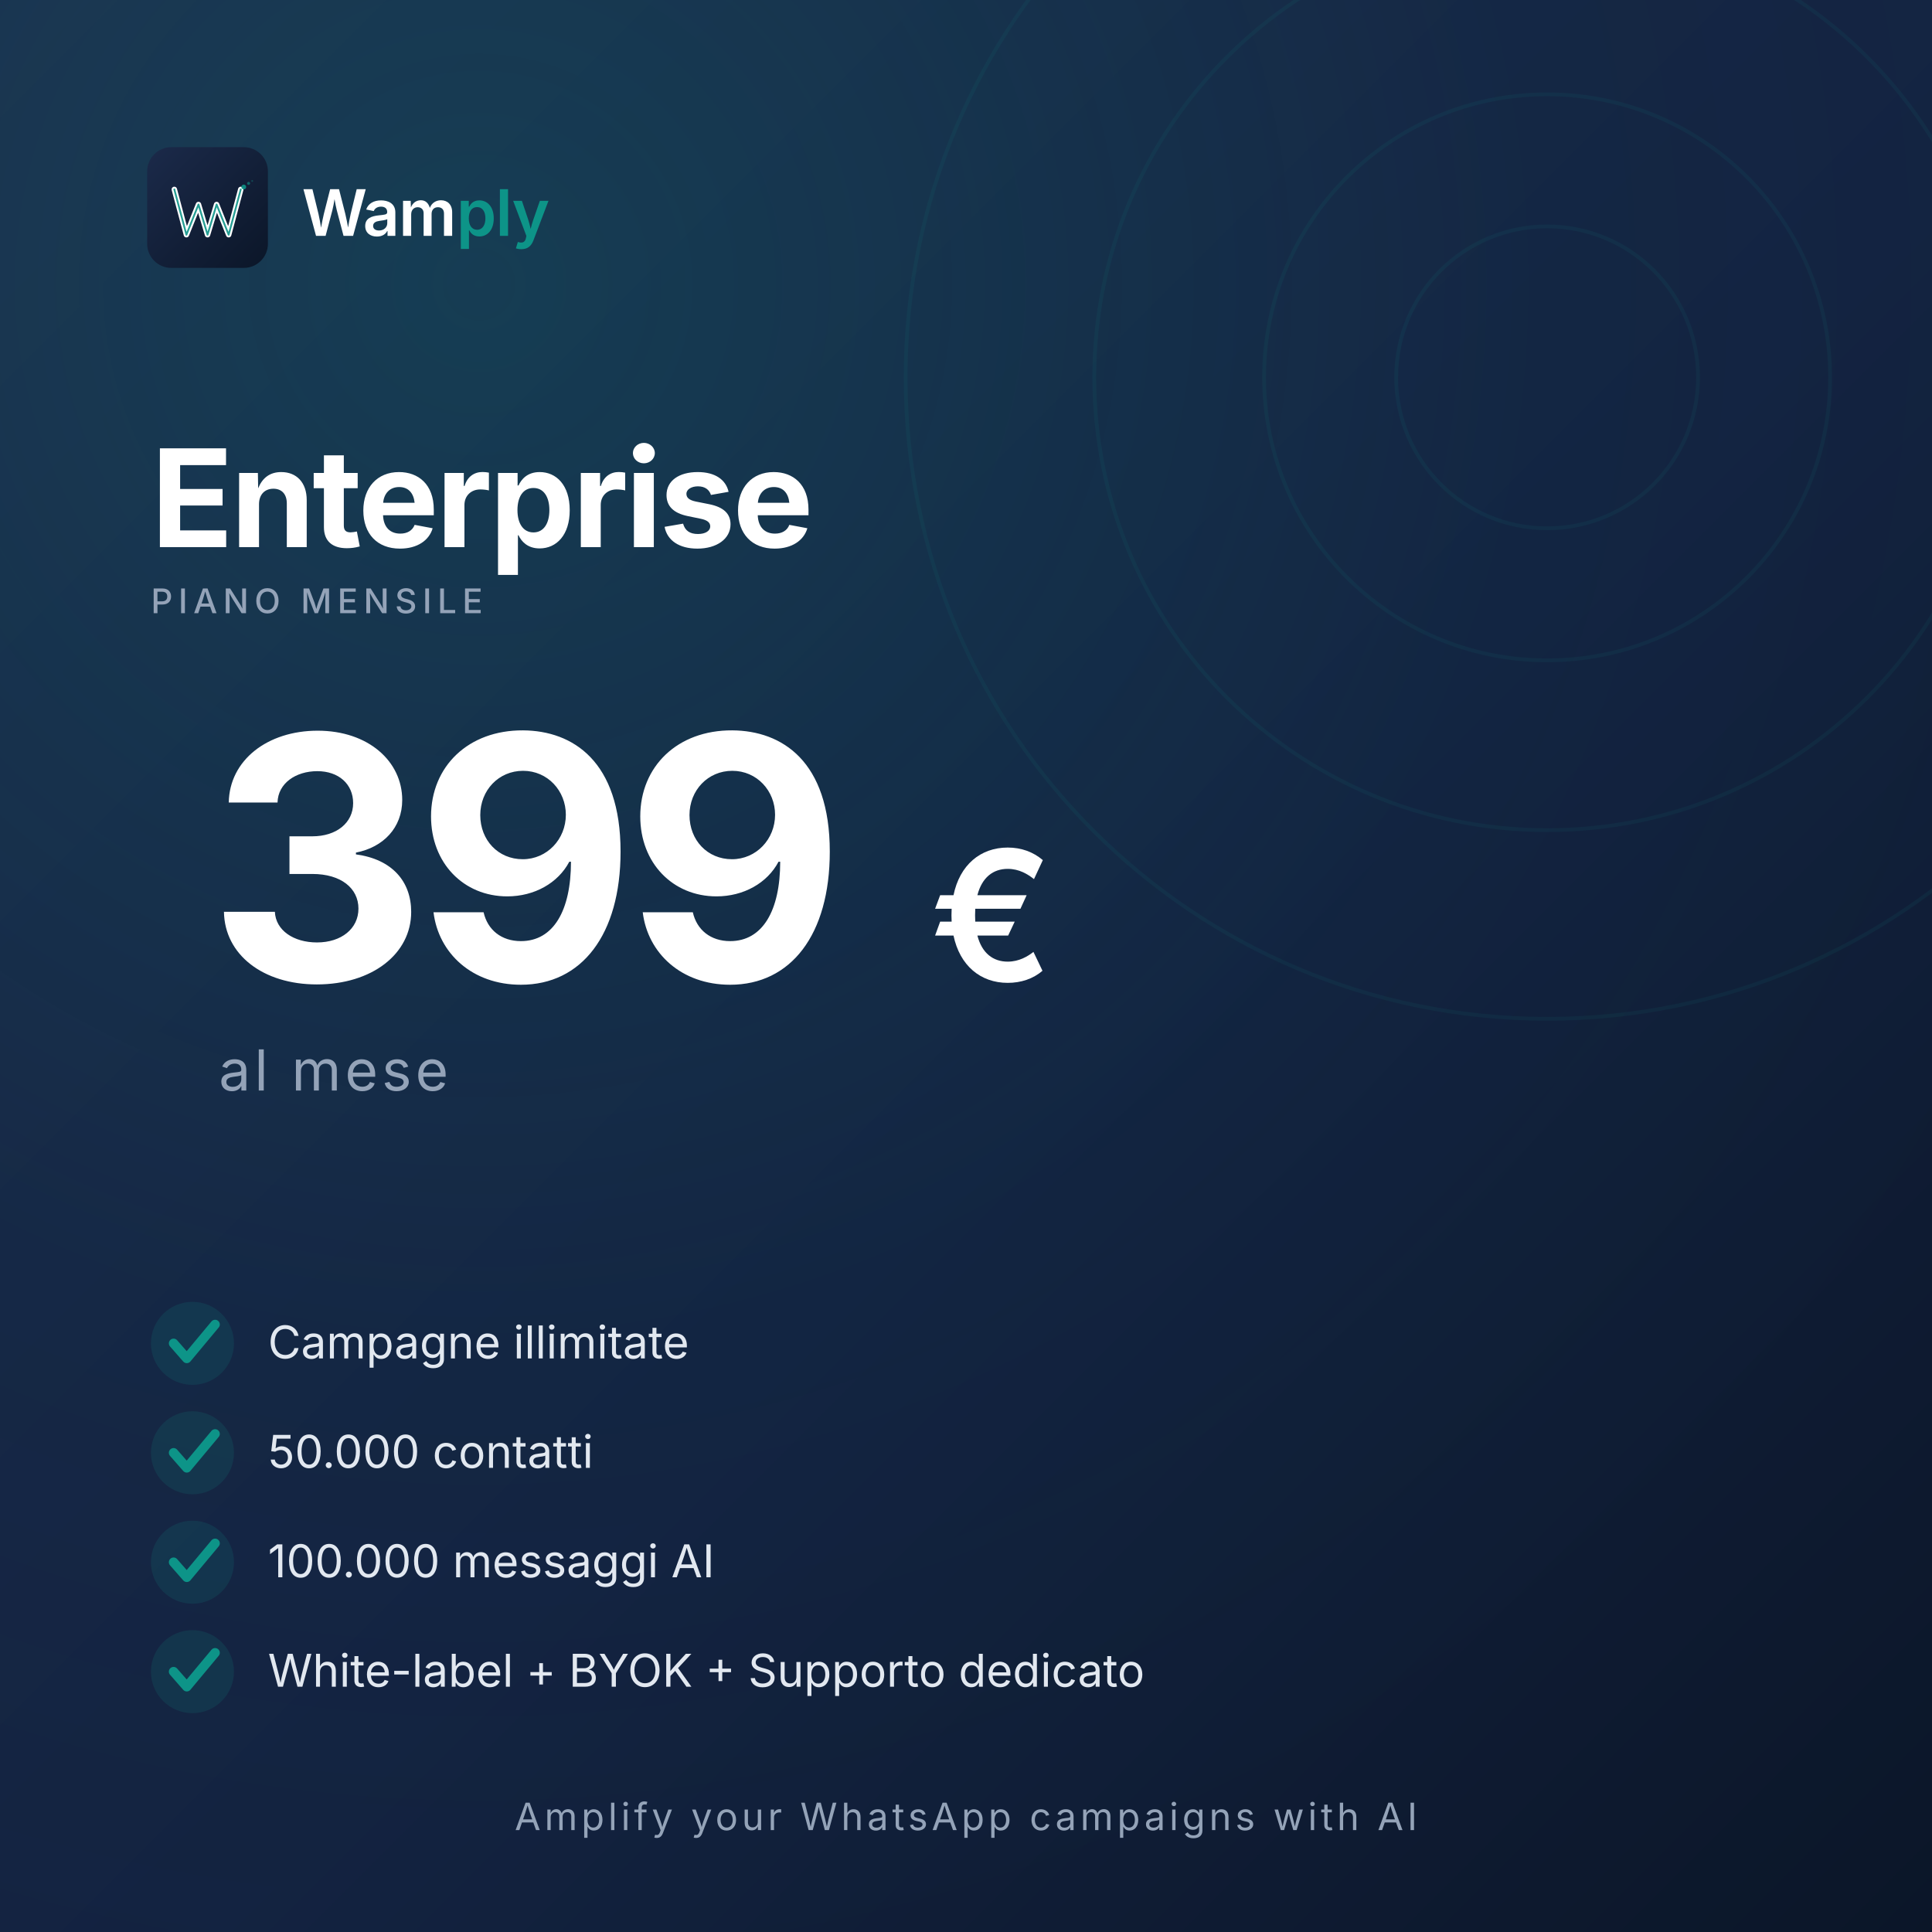
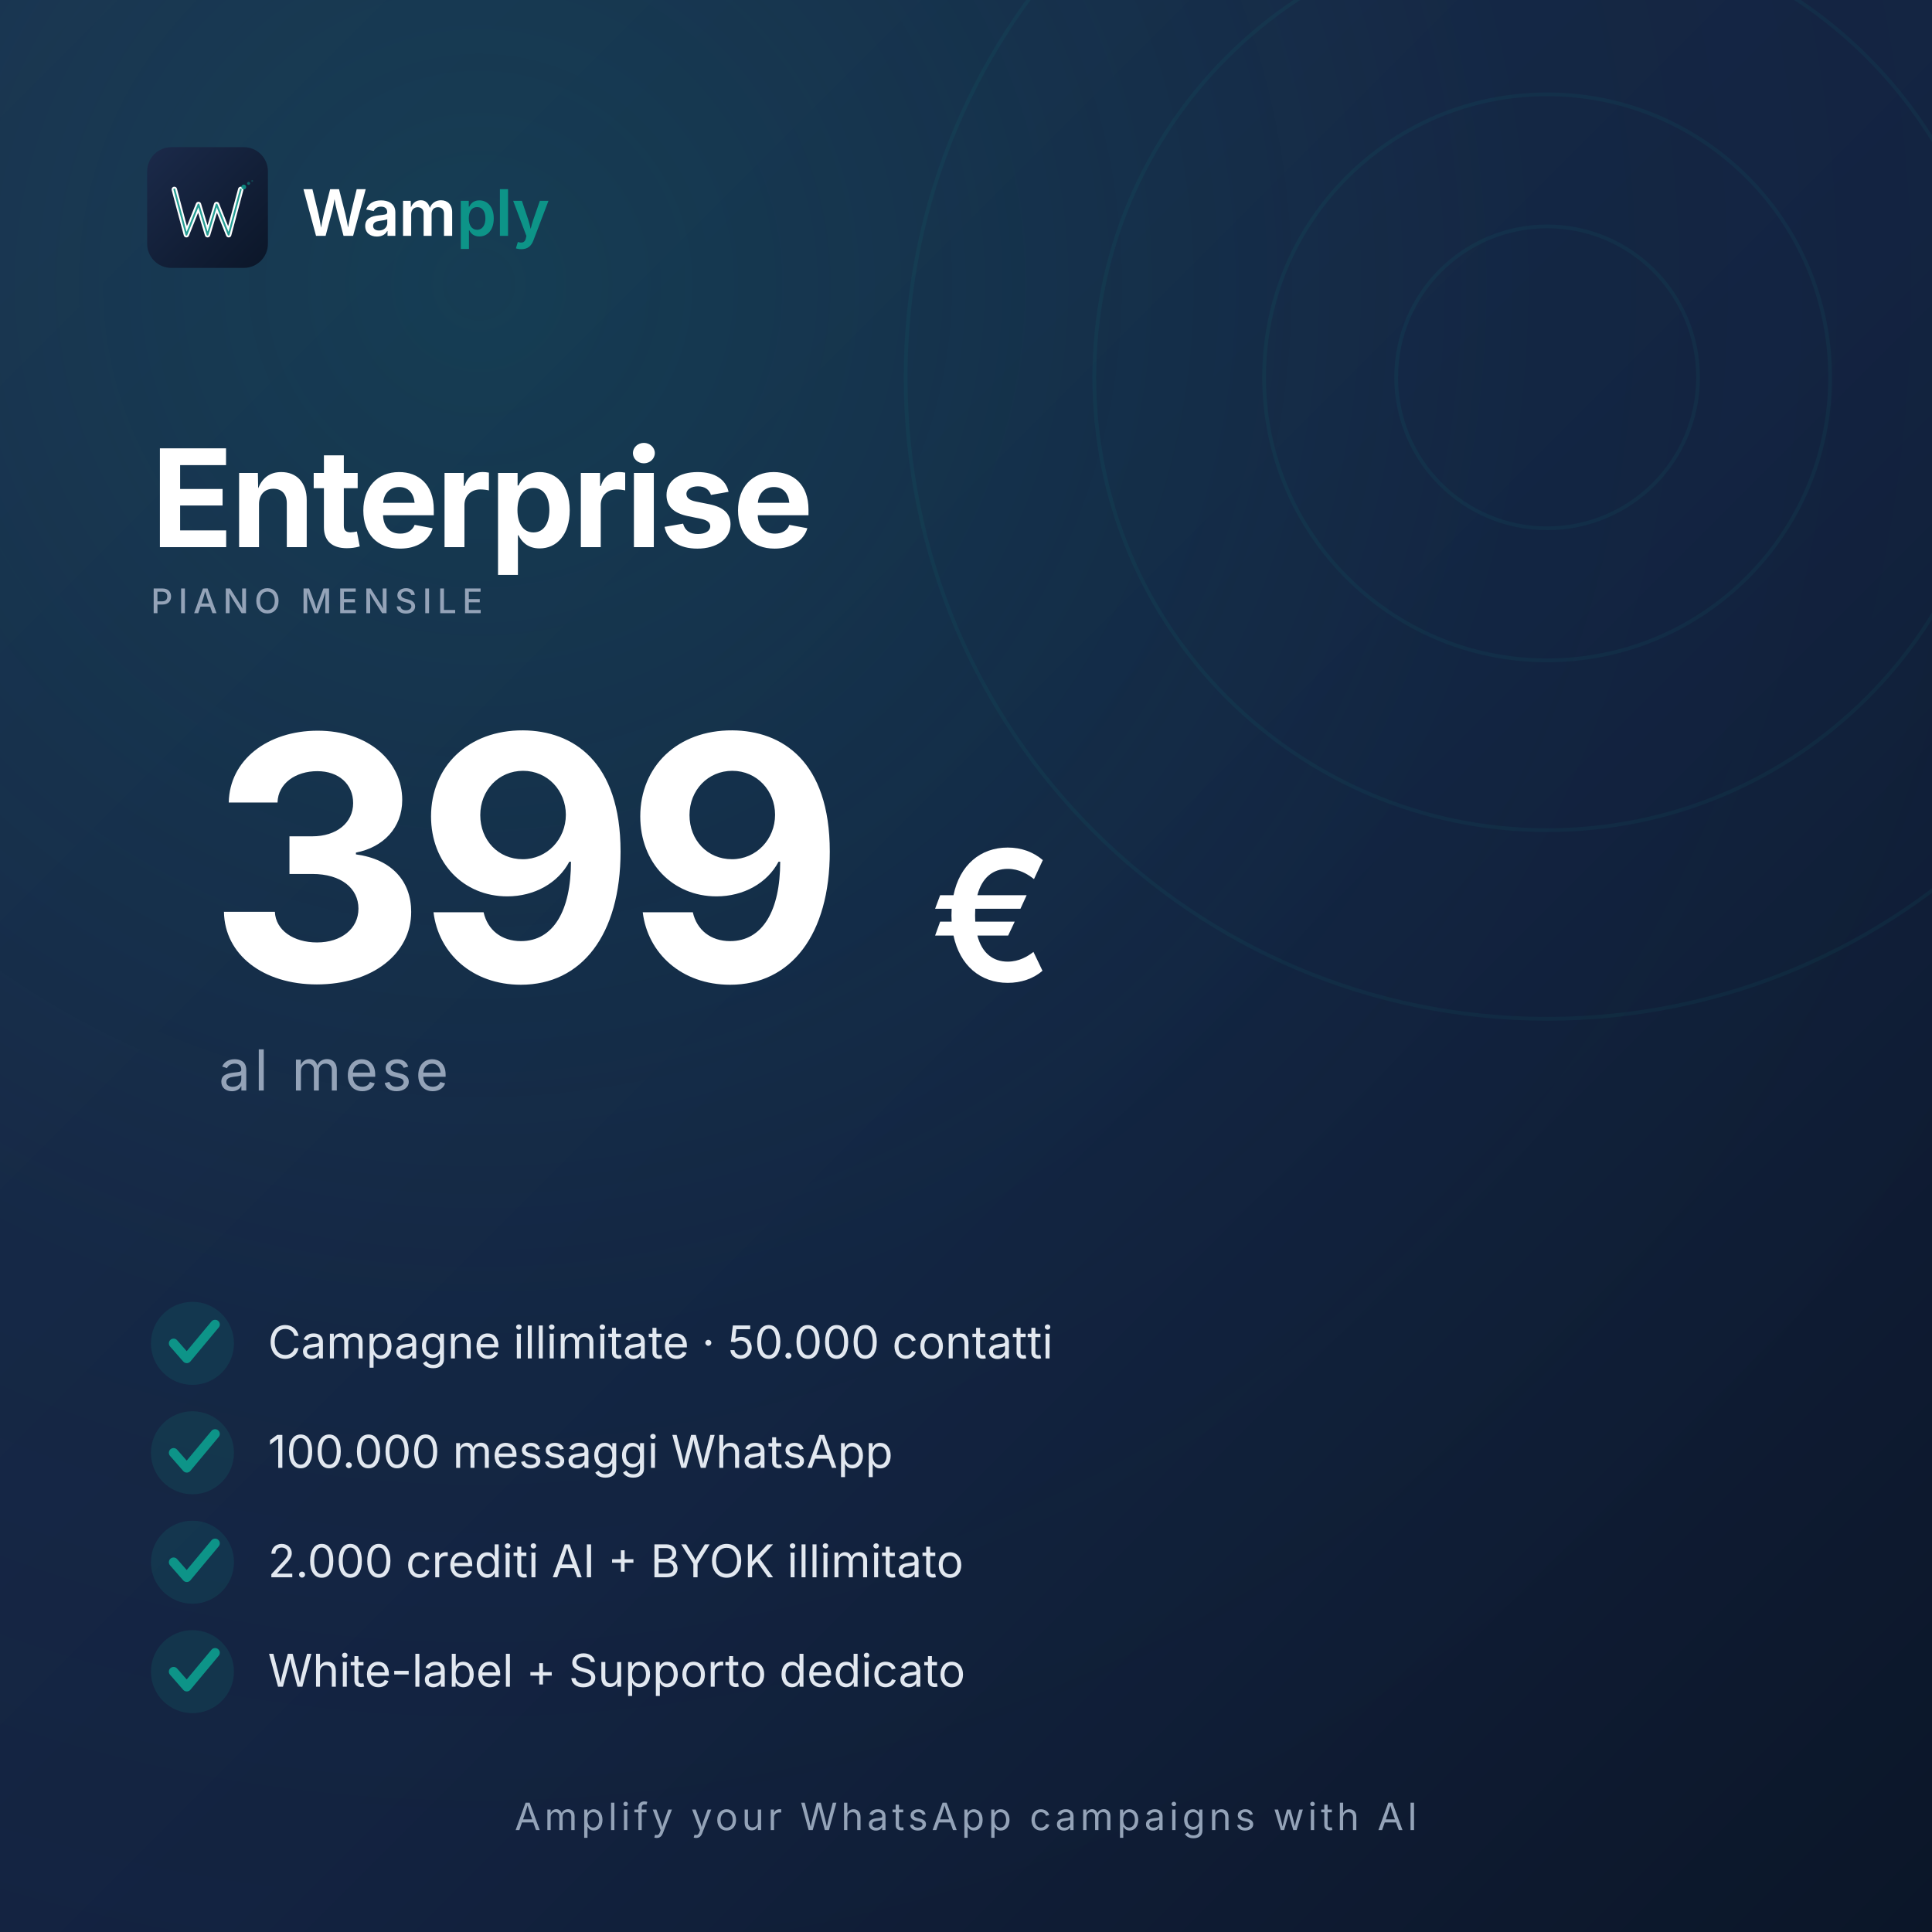
<svg xmlns="http://www.w3.org/2000/svg" viewBox="0 0 1024 1024" width="1024" height="1024">
  <defs>
    <linearGradient id="bg" x1="0" y1="0" x2="1" y2="1">
      <stop offset="0%" stop-color="#1B2A4A" />
      <stop offset="55%" stop-color="#132240" />
      <stop offset="100%" stop-color="#0B1628" />
    </linearGradient>
    <linearGradient id="logoBg" x1="0" y1="0" x2="1" y2="1">
      <stop offset="0%" stop-color="#1B2A4A" />
      <stop offset="100%" stop-color="#0B1628" />
    </linearGradient>
    <radialGradient id="glow" cx="0.25" cy="0.15" r="0.9">
      <stop offset="0%" stop-color="#0D9488" stop-opacity="0.20" />
      <stop offset="60%" stop-color="#0D9488" stop-opacity="0.03" />
      <stop offset="100%" stop-color="#0D9488" stop-opacity="0" />
    </radialGradient>
  </defs>
  <rect width="1024" height="1024" fill="url(#bg)" />
  <rect width="1024" height="1024" fill="url(#glow)" />
  <g opacity="0.08" transform="translate(820,200)">
    <circle r="340" fill="none" stroke="#0D9488" stroke-width="2" />
    <circle r="240" fill="none" stroke="#0D9488" stroke-width="2" />
    <circle r="150" fill="none" stroke="#0D9488" stroke-width="2" />
    <circle r="80" fill="none" stroke="#0D9488" stroke-width="2" />
  </g>
  <g transform="translate(78,78) scale(0.16)">
    <rect width="400" height="400" rx="80" fill="url(#logoBg)" />
    <path d="M90 140 L130 290 L170 190 L200 290 L230 190 L270 290 L310 140" fill="none" stroke="#fff" stroke-width="18" stroke-linecap="round" stroke-linejoin="round" />
    <path d="M90 140 L130 290 L170 190 L200 290 L230 190 L270 290 L310 140" fill="none" stroke="#0D9488" stroke-width="6" stroke-linecap="round" stroke-linejoin="round" opacity="0.9" />
    <circle cx="320" cy="132" r="8" fill="#0D9488" opacity="0.9" />
    <circle cx="336" cy="120" r="5" fill="#0D9488" opacity="0.6" />
    <circle cx="348" cy="112" r="3" fill="#0D9488" opacity="0.35" />
  </g>
  <text x="160" y="125" font-family="Inter, system-ui, sans-serif" font-size="34" font-weight="600" fill="#FFFFFF" letter-spacing="-0.5">
    Wam<tspan fill="#0D9488">ply</tspan>
  </text>
  <text x="80" y="290" font-family="Inter, system-ui, sans-serif" font-size="72" font-weight="700" fill="#FFFFFF" letter-spacing="-1.5">
    Enterprise
  </text>
  <text x="80" y="325" font-family="Inter, system-ui, sans-serif" font-size="18" font-weight="500" fill="#94A3B8" letter-spacing="3">
    PIANO MENSILE
  </text>
  <g transform="translate(110,520)">
    <text x="0" y="0" font-family="Inter, system-ui, sans-serif" font-size="180" font-weight="700" fill="#FFFFFF" letter-spacing="-6">
      399
    </text>
    <text x="383" y="0" font-family="Inter, system-ui, sans-serif" font-size="96" font-weight="600" fill="#FFFFFF">
      €
    </text>
    <text x="6" y="58" font-family="Inter, system-ui, sans-serif" font-size="30" font-weight="400" fill="#94A3B8" letter-spacing="2">
      al mese
    </text>
  </g>
  <circle cx="102" cy="712" r="22" fill="#0D9488" opacity="0.15" />
  <polyline points="92,712 99,720 114,702" fill="none" stroke="#0D9488" stroke-width="5" stroke-linecap="round" stroke-linejoin="round" />
  <text x="142" y="720" font-family="Inter, system-ui, sans-serif" font-size="24" font-weight="400" fill="#E2E8F0">
-       Campagne illimitate
+       Campagne illimitate · 50.000 contatti
    </text>
  <circle cx="102" cy="770" r="22" fill="#0D9488" opacity="0.15" />
  <polyline points="92,770 99,778 114,760" fill="none" stroke="#0D9488" stroke-width="5" stroke-linecap="round" stroke-linejoin="round" />
  <text x="142" y="778" font-family="Inter, system-ui, sans-serif" font-size="24" font-weight="400" fill="#E2E8F0">
-       50.000 contatti
+       100.000 messaggi WhatsApp
    </text>
  <circle cx="102" cy="828" r="22" fill="#0D9488" opacity="0.15" />
  <polyline points="92,828 99,836 114,818" fill="none" stroke="#0D9488" stroke-width="5" stroke-linecap="round" stroke-linejoin="round" />
  <text x="142" y="836" font-family="Inter, system-ui, sans-serif" font-size="24" font-weight="400" fill="#E2E8F0">
-       100.000 messaggi AI
+       2.000 crediti AI + BYOK illimitato
    </text>
  <circle cx="102" cy="886" r="22" fill="#0D9488" opacity="0.15" />
  <polyline points="92,886 99,894 114,876" fill="none" stroke="#0D9488" stroke-width="5" stroke-linecap="round" stroke-linejoin="round" />
  <text x="142" y="894" font-family="Inter, system-ui, sans-serif" font-size="24" font-weight="400" fill="#E2E8F0">
-       White-label + BYOK + Supporto dedicato
+       White-label + Supporto dedicato
    </text>
  <text x="512" y="970" font-family="Inter, system-ui, sans-serif" font-size="20" font-weight="400" fill="#94A3B8" text-anchor="middle" letter-spacing="2">
    Amplify your WhatsApp campaigns with AI
  </text>
</svg>
